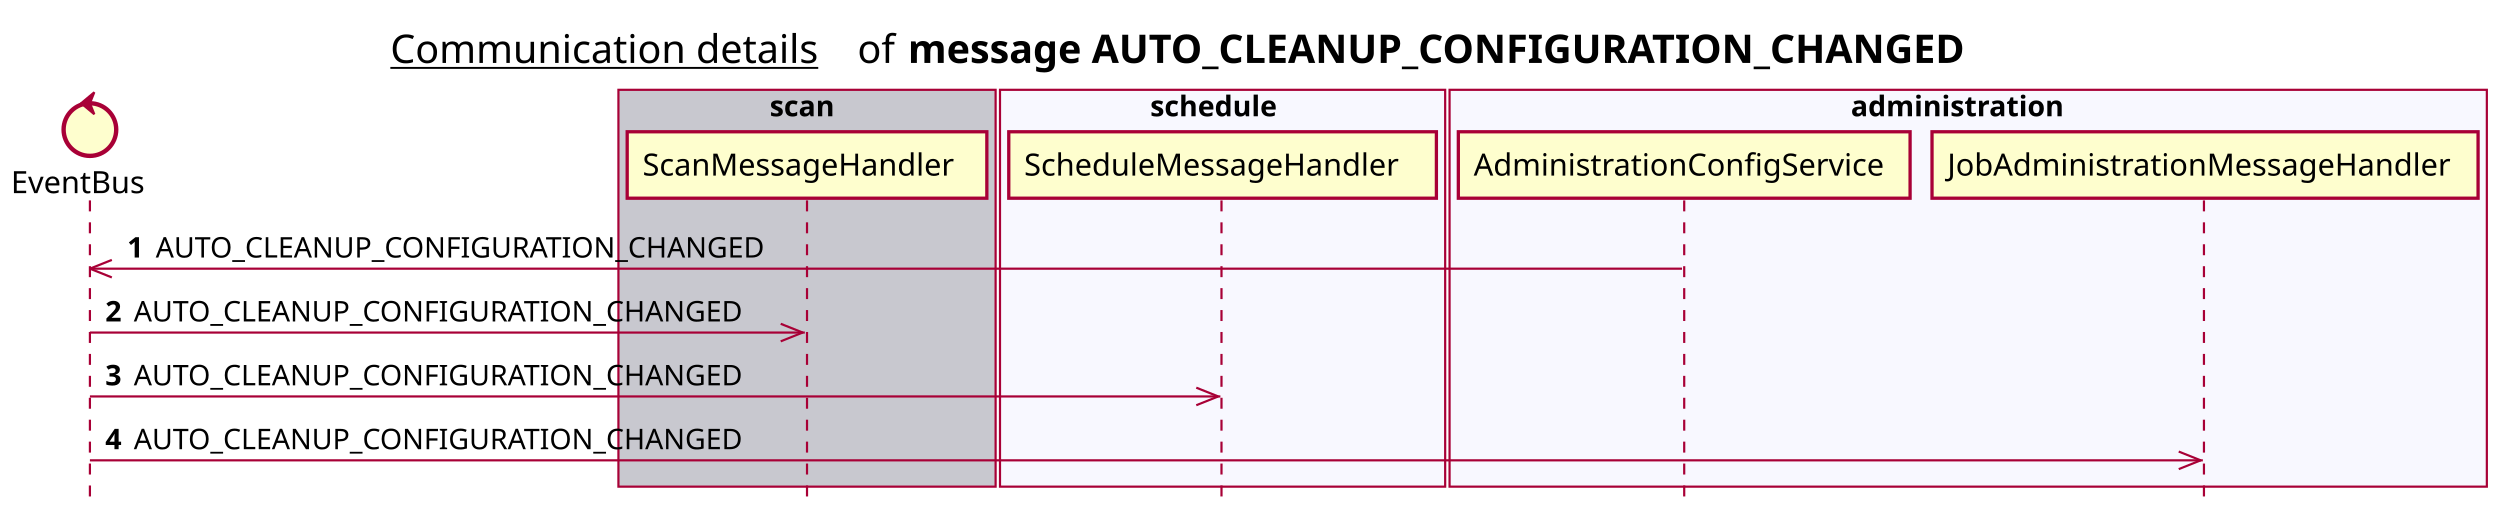
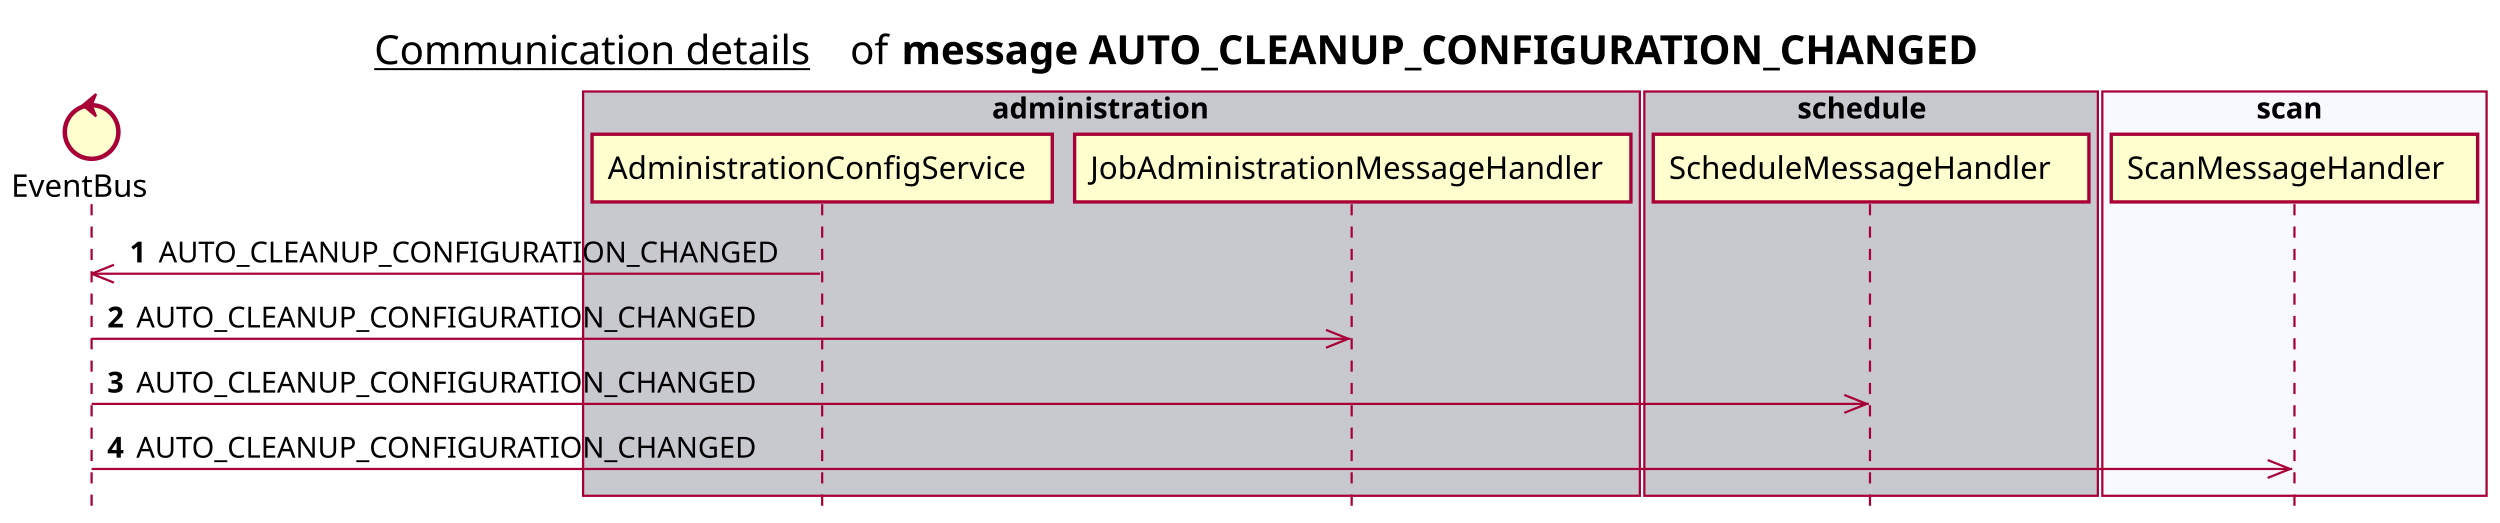
- <svg xmlns="http://www.w3.org/2000/svg" contentScriptType="application/ecmascript" contentStyleType="text/css" height="234px" preserveAspectRatio="none" style="width:1140px;height:234px;background:#FFFFFF;" version="1.1" viewBox="0 0 1140 234" width="1140px" zoomAndPan="magnify">
+ <svg xmlns="http://www.w3.org/2000/svg" contentScriptType="application/ecmascript" contentStyleType="text/css" height="234px" preserveAspectRatio="none" style="width:1119px;height:234px;background:#FFFFFF;" version="1.1" viewBox="0 0 1119 234" width="1119px" zoomAndPan="magnify">
  <defs />
  <g>
-     <text fill="#000000" font-family="sans-serif" font-size="18" lengthAdjust="spacing" text-decoration="underline" textLength="201" x="178" y="28.708">Communication details</text>
-     <text fill="#000000" font-family="sans-serif" font-size="18" lengthAdjust="spacing" textLength="17" x="391" y="28.708">of</text>
-     <text fill="#000000" font-family="sans-serif" font-size="18" font-weight="bold" lengthAdjust="spacing" textLength="543" x="414" y="28.708">message AUTO_CLEANUP_CONFIGURATION_CHANGED</text>
-     <rect fill="#C8C8CF" height="180.961" style="stroke:#A80036;stroke-width:1.0;" width="172" x="282" y="40.953" />
-     <text fill="#000000" font-family="sans-serif" font-size="13" font-weight="bold" lengthAdjust="spacing" textLength="34" x="351" y="53.02">scan</text>
-     <rect fill="#F8F8FF" height="180.961" style="stroke:#A80036;stroke-width:1.0;" width="203" x="456" y="40.953" />
-     <text fill="#000000" font-family="sans-serif" font-size="13" font-weight="bold" lengthAdjust="spacing" textLength="66" x="524.5" y="53.02">schedule</text>
-     <rect fill="#F8F8FF" height="180.961" style="stroke:#A80036;stroke-width:1.0;" width="473" x="661" y="40.953" />
-     <text fill="#000000" font-family="sans-serif" font-size="13" font-weight="bold" lengthAdjust="spacing" textLength="107" x="844" y="53.02">administration</text>
+     <text fill="#000000" font-family="sans-serif" font-size="18" lengthAdjust="spacing" text-decoration="underline" textLength="201" x="167.5" y="28.708">Communication details</text>
+     <text fill="#000000" font-family="sans-serif" font-size="18" lengthAdjust="spacing" textLength="17" x="380.5" y="28.708">of</text>
+     <text fill="#000000" font-family="sans-serif" font-size="18" font-weight="bold" lengthAdjust="spacing" textLength="543" x="403.5" y="28.708">message AUTO_CLEANUP_CONFIGURATION_CHANGED</text>
+     <rect fill="#C8C8CF" height="180.961" style="stroke:#A80036;stroke-width:1.0;" width="473" x="261" y="40.953" />
+     <text fill="#000000" font-family="sans-serif" font-size="13" font-weight="bold" lengthAdjust="spacing" textLength="107" x="444" y="53.02">administration</text>
+     <rect fill="#C8C8CF" height="180.961" style="stroke:#A80036;stroke-width:1.0;" width="203" x="736" y="40.953" />
+     <text fill="#000000" font-family="sans-serif" font-size="13" font-weight="bold" lengthAdjust="spacing" textLength="66" x="804.5" y="53.02">schedule</text>
+     <rect fill="#F8F8FF" height="180.961" style="stroke:#A80036;stroke-width:1.0;" width="172" x="941" y="40.953" />
+     <text fill="#000000" font-family="sans-serif" font-size="13" font-weight="bold" lengthAdjust="spacing" textLength="34" x="1010" y="53.02">scan</text>
    <line style="stroke:#A80036;stroke-width:1.0;stroke-dasharray:5.0,5.0;" x1="41" x2="41" y1="91.383" y2="227.914" />
    <line style="stroke:#A80036;stroke-width:1.0;stroke-dasharray:5.0,5.0;" x1="368" x2="368" y1="91.383" y2="227.914" />
-     <line style="stroke:#A80036;stroke-width:1.0;stroke-dasharray:5.0,5.0;" x1="557" x2="557" y1="91.383" y2="227.914" />
-     <line style="stroke:#A80036;stroke-width:1.0;stroke-dasharray:5.0,5.0;" x1="768" x2="768" y1="91.383" y2="227.914" />
-     <line style="stroke:#A80036;stroke-width:1.0;stroke-dasharray:5.0,5.0;" x1="1005" x2="1005" y1="91.383" y2="227.914" />
+     <line style="stroke:#A80036;stroke-width:1.0;stroke-dasharray:5.0,5.0;" x1="605" x2="605" y1="91.383" y2="227.914" />
+     <line style="stroke:#A80036;stroke-width:1.0;stroke-dasharray:5.0,5.0;" x1="837" x2="837" y1="91.383" y2="227.914" />
+     <line style="stroke:#A80036;stroke-width:1.0;stroke-dasharray:5.0,5.0;" x1="1027" x2="1027" y1="91.383" y2="227.914" />
    <text fill="#000000" font-family="sans-serif" font-size="14" lengthAdjust="spacing" textLength="66" x="5" y="88.081">EventBus</text>
    <ellipse cx="41" cy="59.086" fill="#FEFECE" rx="12" ry="12" style="stroke:#A80036;stroke-width:2.0;" />
    <polygon fill="#A80036" points="37,47.086,43,42.086,41,47.086,43,52.086,37,47.086" style="stroke:#A80036;stroke-width:1.0;" />
-     <rect fill="#FEFECE" height="30.297" style="stroke:#A80036;stroke-width:1.5;" width="164" x="286" y="60.086" />
-     <text fill="#000000" font-family="sans-serif" font-size="14" lengthAdjust="spacing" textLength="150" x="293" y="80.081">ScanMessageHandler</text>
-     <rect fill="#FEFECE" height="30.297" style="stroke:#A80036;stroke-width:1.5;" width="195" x="460" y="60.086" />
-     <text fill="#000000" font-family="sans-serif" font-size="14" lengthAdjust="spacing" textLength="181" x="467" y="80.081">ScheduleMessageHandler</text>
-     <rect fill="#FEFECE" height="30.297" style="stroke:#A80036;stroke-width:1.5;" width="206" x="665" y="60.086" />
-     <text fill="#000000" font-family="sans-serif" font-size="14" lengthAdjust="spacing" textLength="192" x="672" y="80.081">AdministrationConfigService</text>
-     <rect fill="#FEFECE" height="30.297" style="stroke:#A80036;stroke-width:1.5;" width="249" x="881" y="60.086" />
-     <text fill="#000000" font-family="sans-serif" font-size="14" lengthAdjust="spacing" textLength="235" x="888" y="80.081">JobAdministrationMessageHandler</text>
+     <rect fill="#FEFECE" height="30.297" style="stroke:#A80036;stroke-width:1.5;" width="206" x="265" y="60.086" />
+     <text fill="#000000" font-family="sans-serif" font-size="14" lengthAdjust="spacing" textLength="192" x="272" y="80.081">AdministrationConfigService</text>
+     <rect fill="#FEFECE" height="30.297" style="stroke:#A80036;stroke-width:1.5;" width="249" x="481" y="60.086" />
+     <text fill="#000000" font-family="sans-serif" font-size="14" lengthAdjust="spacing" textLength="235" x="488" y="80.081">JobAdministrationMessageHandler</text>
+     <rect fill="#FEFECE" height="30.297" style="stroke:#A80036;stroke-width:1.5;" width="195" x="740" y="60.086" />
+     <text fill="#000000" font-family="sans-serif" font-size="14" lengthAdjust="spacing" textLength="181" x="747" y="80.081">ScheduleMessageHandler</text>
+     <rect fill="#FEFECE" height="30.297" style="stroke:#A80036;stroke-width:1.5;" width="164" x="945" y="60.086" />
+     <text fill="#000000" font-family="sans-serif" font-size="14" lengthAdjust="spacing" textLength="150" x="952" y="80.081">ScanMessageHandler</text>
    <line style="stroke:#A80036;stroke-width:1.0;" x1="41" x2="51" y1="122.516" y2="118.516" />
    <line style="stroke:#A80036;stroke-width:1.0;" x1="41" x2="51" y1="122.516" y2="126.516" />
-     <line style="stroke:#A80036;stroke-width:1.0;" x1="41" x2="767" y1="122.516" y2="122.516" />
+     <line style="stroke:#A80036;stroke-width:1.0;" x1="41" x2="367" y1="122.516" y2="122.516" />
    <text fill="#000000" font-family="sans-serif" font-size="13" font-weight="bold" lengthAdjust="spacing" textLength="9" x="58" y="117.45">1</text>
    <text fill="#000000" font-family="sans-serif" font-size="13" lengthAdjust="spacing" textLength="290" x="71" y="117.45">AUTO_CLEANUP_CONFIGURATION_CHANGED</text>
-     <line style="stroke:#A80036;stroke-width:1.0;" x1="366" x2="356" y1="151.648" y2="147.648" />
-     <line style="stroke:#A80036;stroke-width:1.0;" x1="366" x2="356" y1="151.648" y2="155.648" />
-     <line style="stroke:#A80036;stroke-width:1.0;" x1="41" x2="367" y1="151.648" y2="151.648" />
+     <line style="stroke:#A80036;stroke-width:1.0;" x1="603.5" x2="593.5" y1="151.648" y2="147.648" />
+     <line style="stroke:#A80036;stroke-width:1.0;" x1="603.5" x2="593.5" y1="151.648" y2="155.648" />
+     <line style="stroke:#A80036;stroke-width:1.0;" x1="41" x2="604.5" y1="151.648" y2="151.648" />
    <text fill="#000000" font-family="sans-serif" font-size="13" font-weight="bold" lengthAdjust="spacing" textLength="9" x="48" y="146.583">2</text>
    <text fill="#000000" font-family="sans-serif" font-size="13" lengthAdjust="spacing" textLength="290" x="61" y="146.583">AUTO_CLEANUP_CONFIGURATION_CHANGED</text>
-     <line style="stroke:#A80036;stroke-width:1.0;" x1="555.5" x2="545.5" y1="180.781" y2="176.781" />
-     <line style="stroke:#A80036;stroke-width:1.0;" x1="555.5" x2="545.5" y1="180.781" y2="184.781" />
-     <line style="stroke:#A80036;stroke-width:1.0;" x1="41" x2="556.5" y1="180.781" y2="180.781" />
+     <line style="stroke:#A80036;stroke-width:1.0;" x1="835.5" x2="825.5" y1="180.781" y2="176.781" />
+     <line style="stroke:#A80036;stroke-width:1.0;" x1="835.5" x2="825.5" y1="180.781" y2="184.781" />
+     <line style="stroke:#A80036;stroke-width:1.0;" x1="41" x2="836.5" y1="180.781" y2="180.781" />
    <text fill="#000000" font-family="sans-serif" font-size="13" font-weight="bold" lengthAdjust="spacing" textLength="9" x="48" y="175.715">3</text>
    <text fill="#000000" font-family="sans-serif" font-size="13" lengthAdjust="spacing" textLength="290" x="61" y="175.715">AUTO_CLEANUP_CONFIGURATION_CHANGED</text>
-     <line style="stroke:#A80036;stroke-width:1.0;" x1="1003.5" x2="993.5" y1="209.914" y2="205.914" />
-     <line style="stroke:#A80036;stroke-width:1.0;" x1="1003.5" x2="993.5" y1="209.914" y2="213.914" />
-     <line style="stroke:#A80036;stroke-width:1.0;" x1="41" x2="1004.5" y1="209.914" y2="209.914" />
+     <line style="stroke:#A80036;stroke-width:1.0;" x1="1025" x2="1015" y1="209.914" y2="205.914" />
+     <line style="stroke:#A80036;stroke-width:1.0;" x1="1025" x2="1015" y1="209.914" y2="213.914" />
+     <line style="stroke:#A80036;stroke-width:1.0;" x1="41" x2="1026" y1="209.914" y2="209.914" />
    <text fill="#000000" font-family="sans-serif" font-size="13" font-weight="bold" lengthAdjust="spacing" textLength="9" x="48" y="204.848">4</text>
    <text fill="#000000" font-family="sans-serif" font-size="13" lengthAdjust="spacing" textLength="290" x="61" y="204.848">AUTO_CLEANUP_CONFIGURATION_CHANGED</text>
  </g>
</svg>
